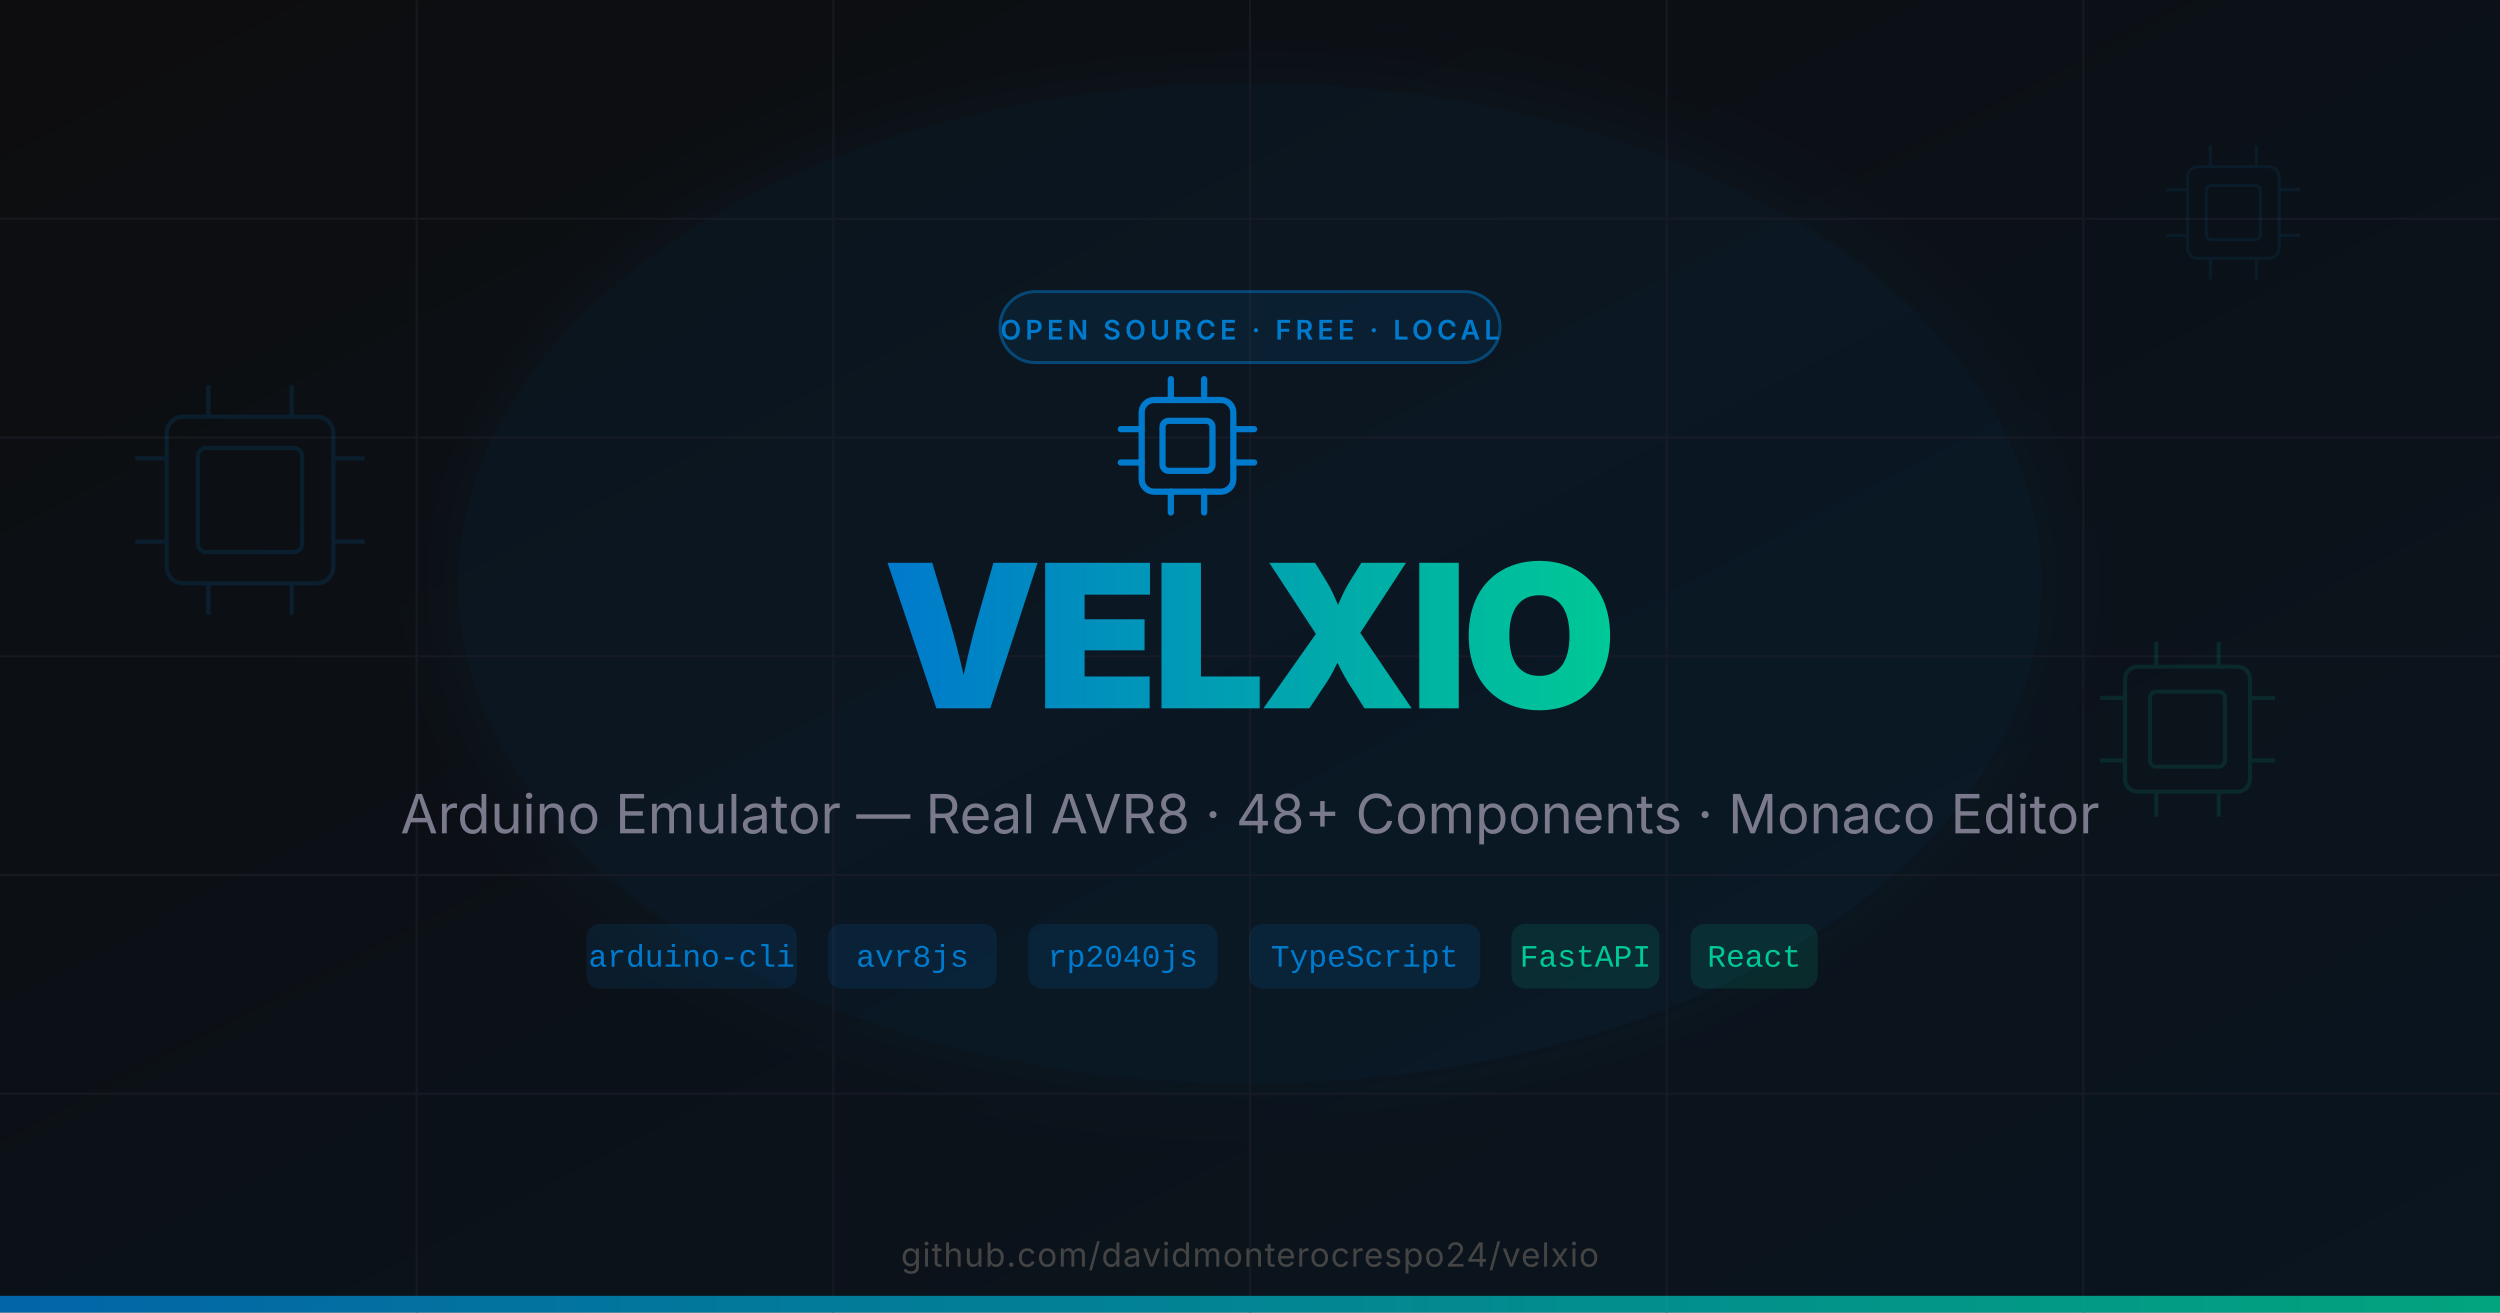
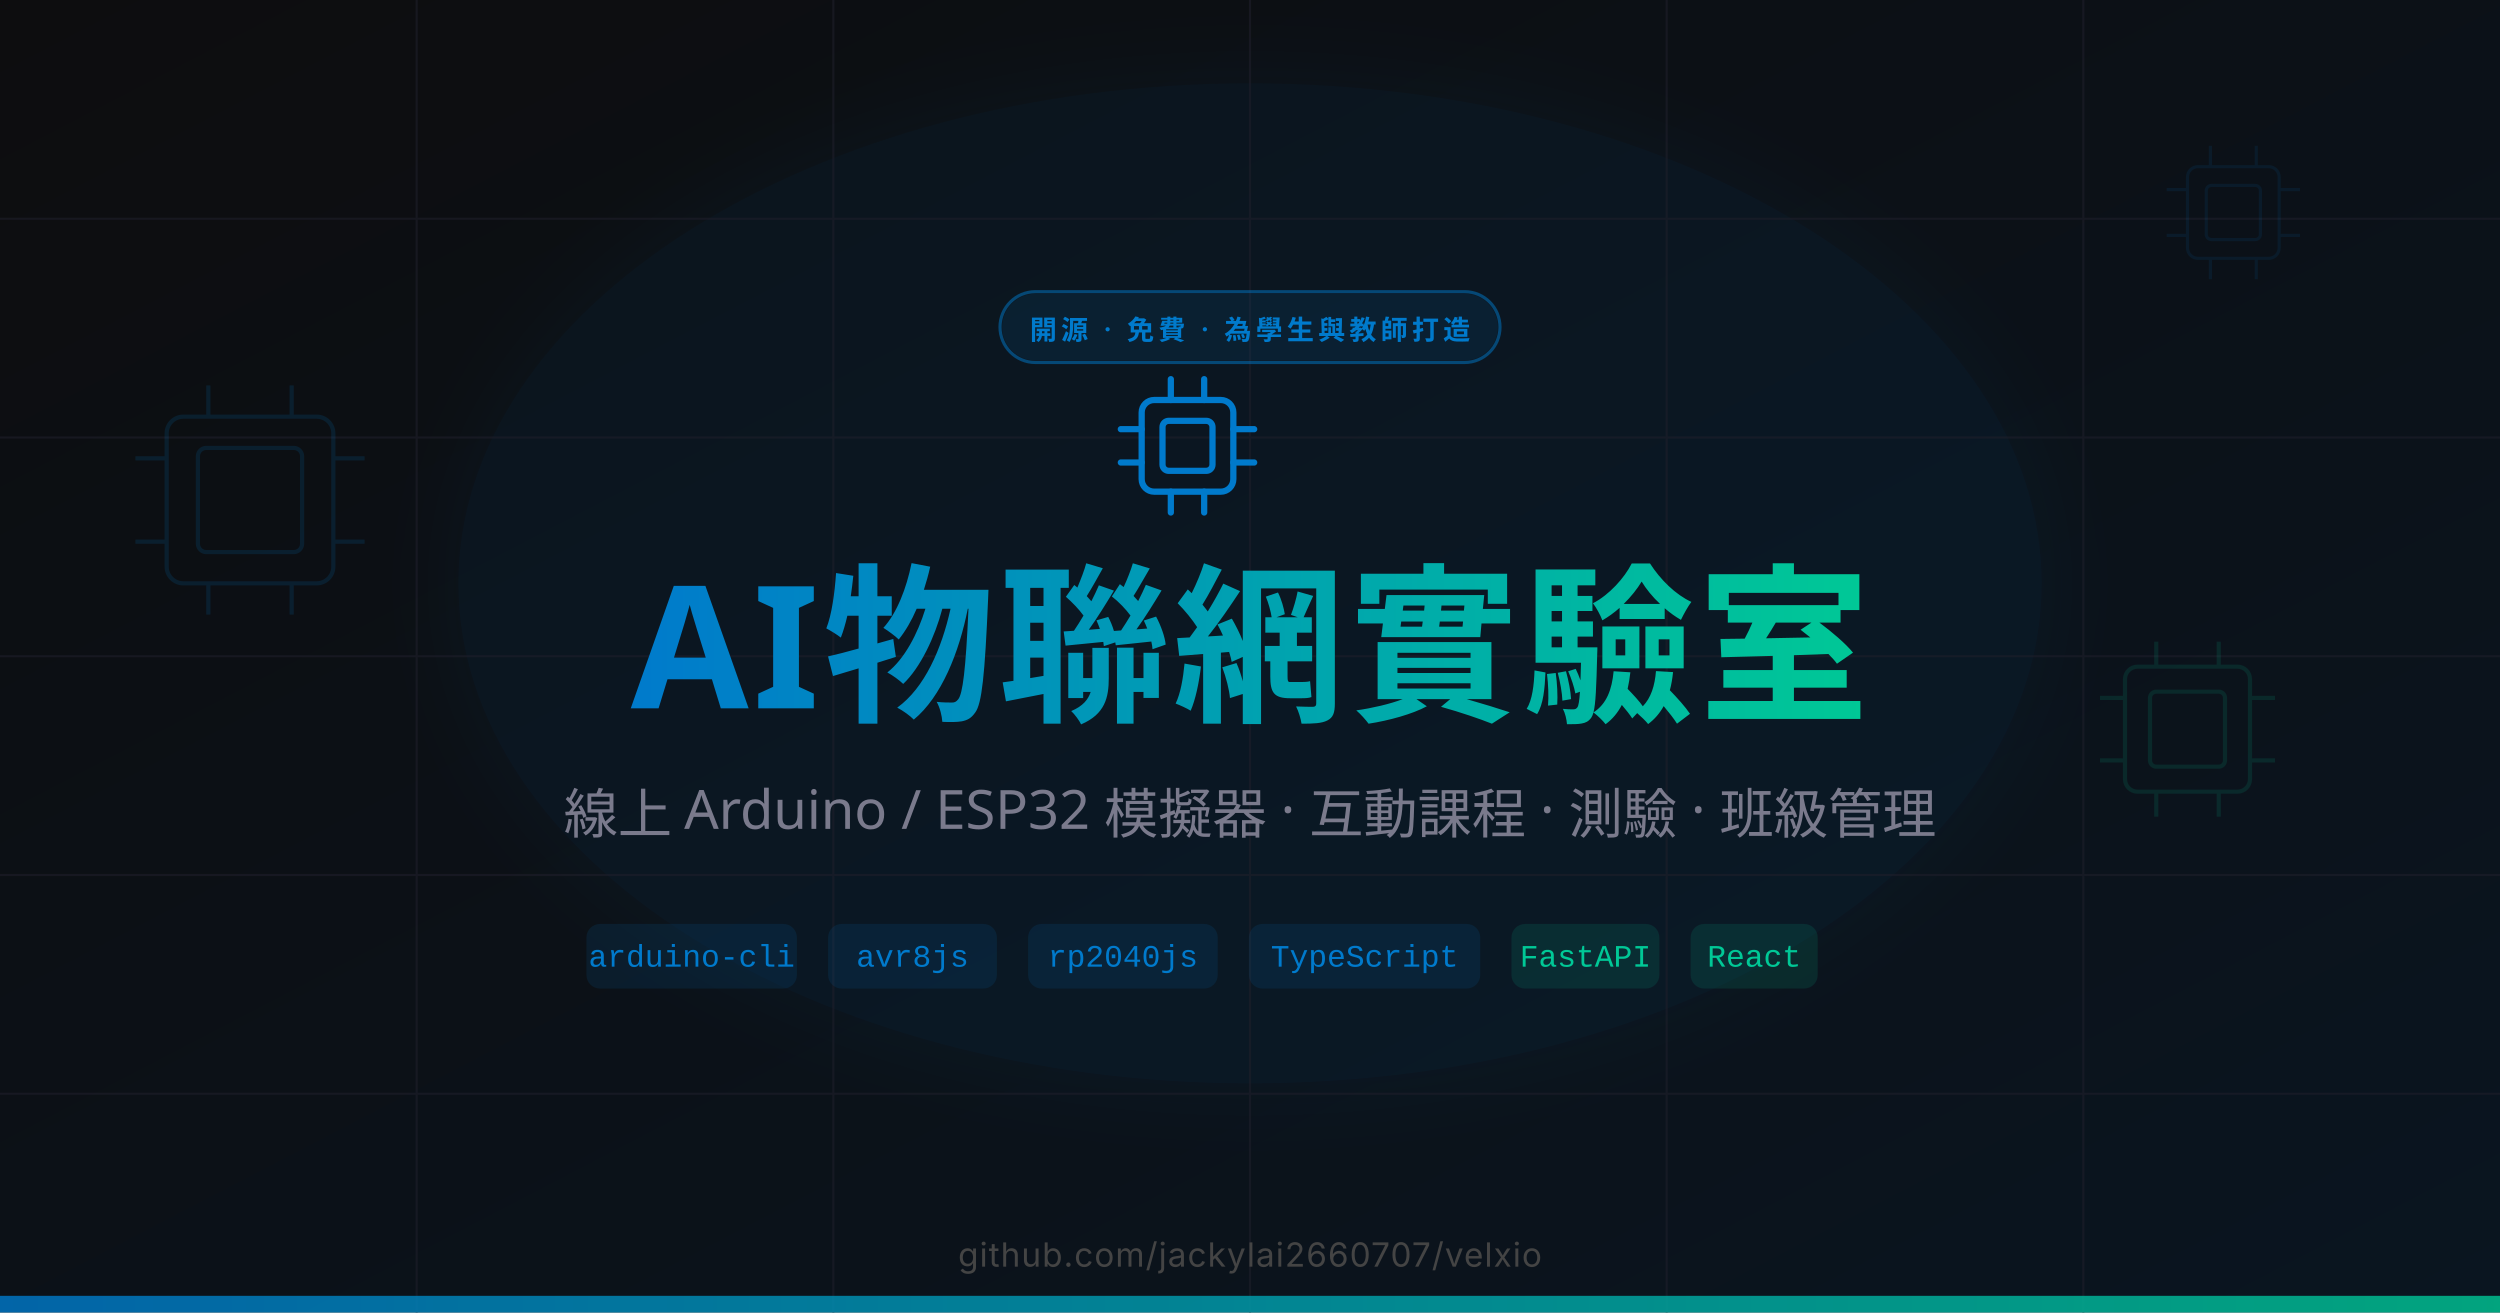
<svg xmlns="http://www.w3.org/2000/svg" viewBox="0 0 1200 630" width="1200" height="630">
  <defs>
    <linearGradient id="bg" x1="0%" y1="0%" x2="100%" y2="100%">
      <stop offset="0%" stop-color="#0d0d0f" />
      <stop offset="100%" stop-color="#0a1520" />
    </linearGradient>
    <linearGradient id="title-grad" x1="0%" y1="0%" x2="100%" y2="0%">
      <stop offset="0%" stop-color="#007acc" />
      <stop offset="100%" stop-color="#00c896" />
    </linearGradient>
    <filter id="glow">
      <feGaussianBlur stdDeviation="20" result="blur" />
      <feMerge>
        <feMergeNode in="blur" />
        <feMergeNode in="SourceGraphic" />
      </feMerge>
    </filter>
  </defs>
  <rect width="1200" height="630" fill="url(#bg)" />
  <ellipse cx="600" cy="280" rx="380" ry="240" fill="#007acc" opacity="0.06" filter="url(#glow)" />
  <g stroke="#1e1e2a" stroke-width="1" opacity="0.6">
    <line x1="0" y1="105" x2="1200" y2="105" />
    <line x1="0" y1="210" x2="1200" y2="210" />
    <line x1="0" y1="315" x2="1200" y2="315" />
    <line x1="0" y1="420" x2="1200" y2="420" />
    <line x1="0" y1="525" x2="1200" y2="525" />
    <line x1="200" y1="0" x2="200" y2="630" />
    <line x1="400" y1="0" x2="400" y2="630" />
    <line x1="600" y1="0" x2="600" y2="630" />
    <line x1="800" y1="0" x2="800" y2="630" />
    <line x1="1000" y1="0" x2="1000" y2="630" />
  </g>
  <g transform="translate(80, 200)" opacity="0.15" stroke="#007acc" stroke-width="2" fill="none">
    <rect x="0" y="0" width="80" height="80" rx="8" />
    <rect x="15" y="15" width="50" height="50" rx="4" />
    <line x1="20" y1="-15" x2="20" y2="0" />
    <line x1="60" y1="-15" x2="60" y2="0" />
    <line x1="20" y1="80" x2="20" y2="95" />
    <line x1="60" y1="80" x2="60" y2="95" />
    <line x1="-15" y1="20" x2="0" y2="20" />
    <line x1="-15" y1="60" x2="0" y2="60" />
    <line x1="80" y1="20" x2="95" y2="20" />
    <line x1="80" y1="60" x2="95" y2="60" />
  </g>
  <g transform="translate(1020, 320)" opacity="0.12" stroke="#00c896" stroke-width="2" fill="none">
    <rect x="0" y="0" width="60" height="60" rx="6" />
    <rect x="12" y="12" width="36" height="36" rx="3" />
    <line x1="15" y1="-12" x2="15" y2="0" />
    <line x1="45" y1="-12" x2="45" y2="0" />
    <line x1="15" y1="60" x2="15" y2="72" />
    <line x1="45" y1="60" x2="45" y2="72" />
    <line x1="-12" y1="15" x2="0" y2="15" />
    <line x1="-12" y1="45" x2="0" y2="45" />
    <line x1="60" y1="15" x2="72" y2="15" />
    <line x1="60" y1="45" x2="72" y2="45" />
  </g>
  <g transform="translate(1050, 80)" opacity="0.10" stroke="#007acc" stroke-width="1.5" fill="none">
    <rect x="0" y="0" width="44" height="44" rx="5" />
    <rect x="9" y="9" width="26" height="26" rx="2.5" />
    <line x1="11" y1="-10" x2="11" y2="0" />
    <line x1="33" y1="-10" x2="33" y2="0" />
    <line x1="11" y1="44" x2="11" y2="54" />
    <line x1="33" y1="44" x2="33" y2="54" />
    <line x1="-10" y1="11" x2="0" y2="11" />
    <line x1="-10" y1="33" x2="0" y2="33" />
    <line x1="44" y1="11" x2="54" y2="11" />
    <line x1="44" y1="33" x2="54" y2="33" />
  </g>
  <rect x="480" y="140" width="240" height="34" rx="17" fill="none" stroke="#007acc" stroke-width="1.5" opacity="0.5" />
  <rect x="481" y="141" width="238" height="32" rx="16" fill="#007acc" opacity="0.1" />
-   <text x="600" y="163" text-anchor="middle" font-family="system-ui, -apple-system, sans-serif" font-size="13" font-weight="600" fill="#007acc" letter-spacing="2">OPEN SOURCE · FREE · LOCAL</text>
+   <text x="600" y="163" text-anchor="middle" font-family="system-ui, -apple-system, sans-serif" font-size="13" font-weight="600" fill="#007acc" letter-spacing="2">開源 · 免費 · 為學生與教師打造</text>
  <g transform="translate(548, 192)" stroke="#007acc" stroke-width="3" fill="none" stroke-linecap="round">
    <rect x="0" y="0" width="44" height="44" rx="6" />
    <rect x="10" y="10" width="24" height="24" rx="3" />
    <line x1="14" y1="-10" x2="14" y2="0" />
    <line x1="30" y1="-10" x2="30" y2="0" />
    <line x1="14" y1="44" x2="14" y2="54" />
    <line x1="30" y1="44" x2="30" y2="54" />
    <line x1="-10" y1="14" x2="0" y2="14" />
    <line x1="-10" y1="30" x2="0" y2="30" />
    <line x1="44" y1="14" x2="54" y2="14" />
    <line x1="44" y1="30" x2="54" y2="30" />
  </g>
-   <text x="600" y="340" text-anchor="middle" font-family="system-ui, -apple-system, 'Segoe UI', sans-serif" font-size="96" font-weight="900" letter-spacing="-3" fill="url(#title-grad)">VELXIO</text>
-   <text x="600" y="400" text-anchor="middle" font-family="system-ui, -apple-system, sans-serif" font-size="26" font-weight="400" fill="#7a7a8c">
-     Arduino Emulator — Real AVR8 · 48+ Components · Monaco Editor
+   <text x="600" y="340" text-anchor="middle" font-family="'Microsoft JhengHei', 'PingFang TC', 'Noto Sans TC', system-ui, sans-serif" font-size="82" font-weight="900" letter-spacing="2" fill="url(#title-grad)">AI物聯網實驗室</text>
+   <text x="600" y="400" text-anchor="middle" font-family="'Microsoft JhengHei', 'PingFang TC', 'Noto Sans TC', system-ui, sans-serif" font-size="26" font-weight="400" fill="#7a7a8c">
+     線上 Arduino / ESP32 模擬器 · 互動課程 · 測驗 · 班級管理
  </text>
  <g font-family="'Consolas', 'Courier New', monospace" font-size="15" fill="#007acc">
    <rect x="282" y="444" width="100" height="30" rx="6" fill="#007acc" opacity="0.12" stroke="#007acc" stroke-width="1" opacity2="0.3" />
    <text x="332" y="464" text-anchor="middle" fill="#007acc">arduino-cli</text>
    <rect x="398" y="444" width="80" height="30" rx="6" fill="#007acc" opacity="0.12" stroke="#007acc" stroke-width="1" />
    <text x="438" y="464" text-anchor="middle" fill="#007acc">avr8js</text>
    <rect x="494" y="444" width="90" height="30" rx="6" fill="#007acc" opacity="0.12" stroke="#007acc" stroke-width="1" />
    <text x="539" y="464" text-anchor="middle" fill="#007acc">rp2040js</text>
    <rect x="600" y="444" width="110" height="30" rx="6" fill="#007acc" opacity="0.12" stroke="#007acc" stroke-width="1" />
    <text x="655" y="464" text-anchor="middle" fill="#007acc">TypeScript</text>
    <rect x="726" y="444" width="70" height="30" rx="6" fill="#00c896" opacity="0.12" stroke="#00c896" stroke-width="1" />
    <text x="761" y="464" text-anchor="middle" fill="#00c896">FastAPI</text>
    <rect x="812" y="444" width="60" height="30" rx="6" fill="#00c896" opacity="0.12" stroke="#00c896" stroke-width="1" />
    <text x="842" y="464" text-anchor="middle" fill="#00c896">React</text>
  </g>
  <rect x="0" y="622" width="1200" height="8" fill="url(#title-grad)" opacity="0.8" />
  <text x="600" y="608" text-anchor="middle" font-family="system-ui, -apple-system, sans-serif" font-size="16" fill="#444" letter-spacing="0.5">
-     github.com/davidmonterocrespo24/velxio
+     github.com/jackylai2660707/velxio
  </text>
</svg>
